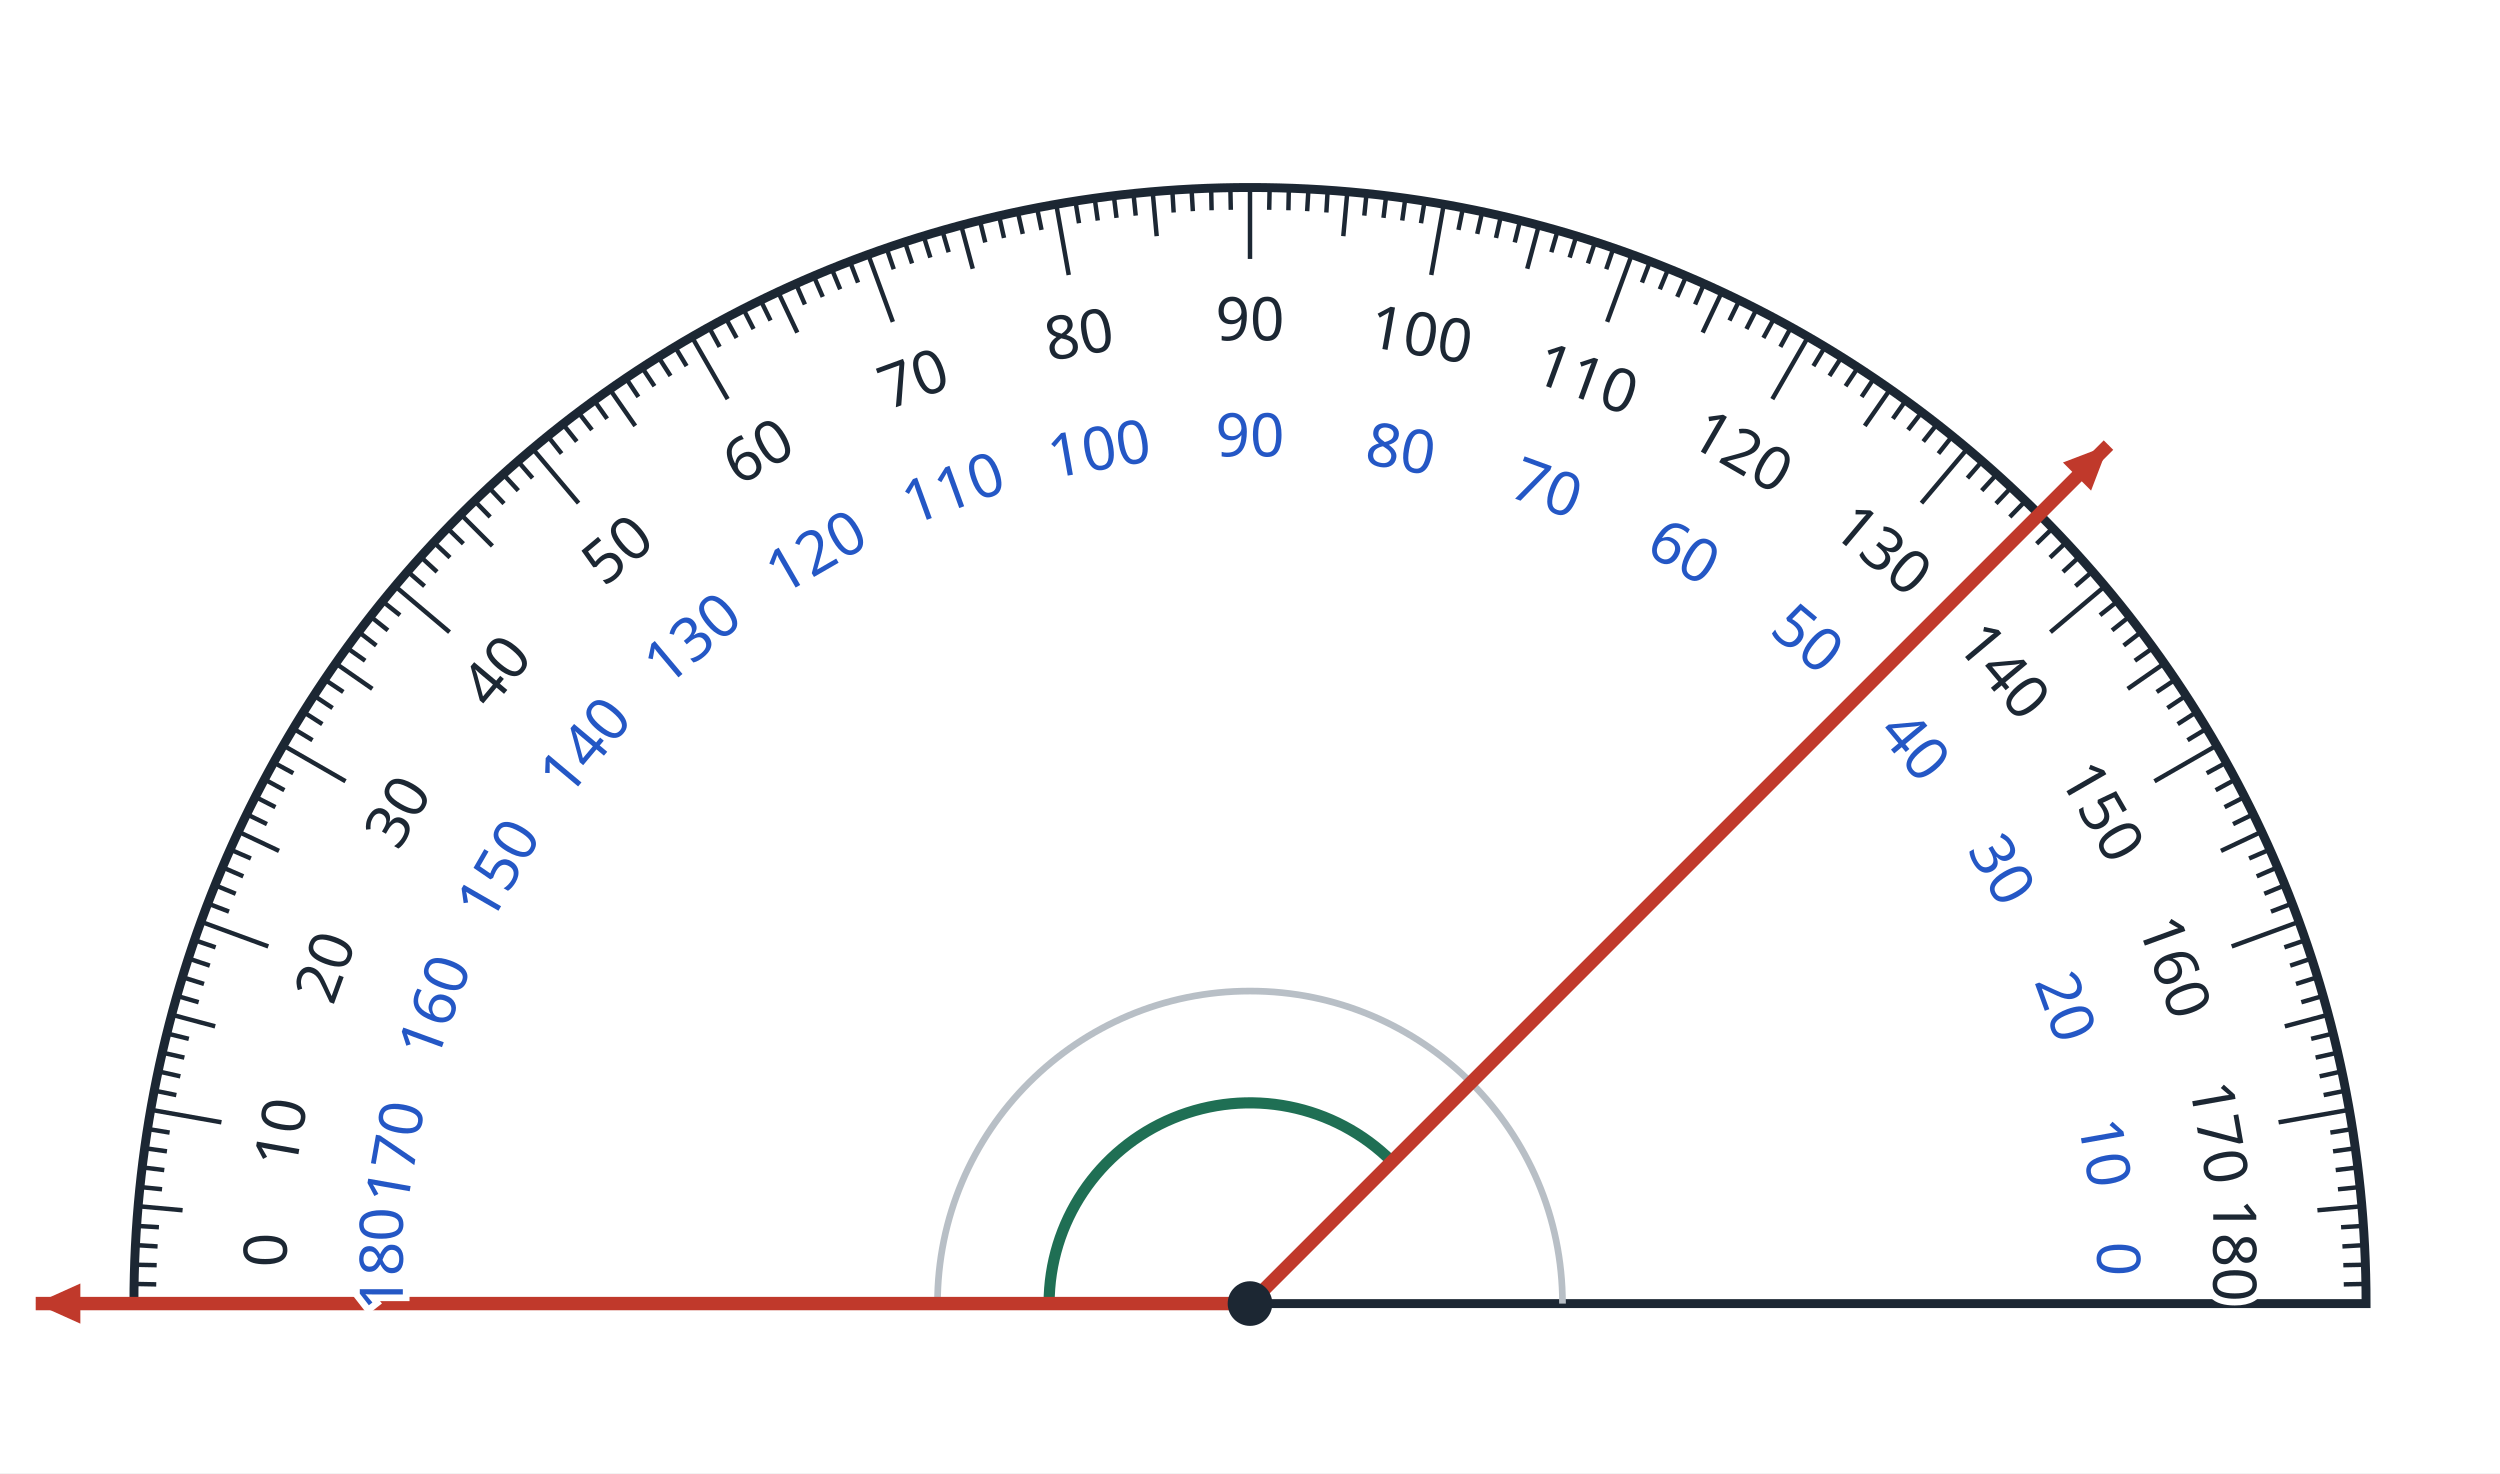
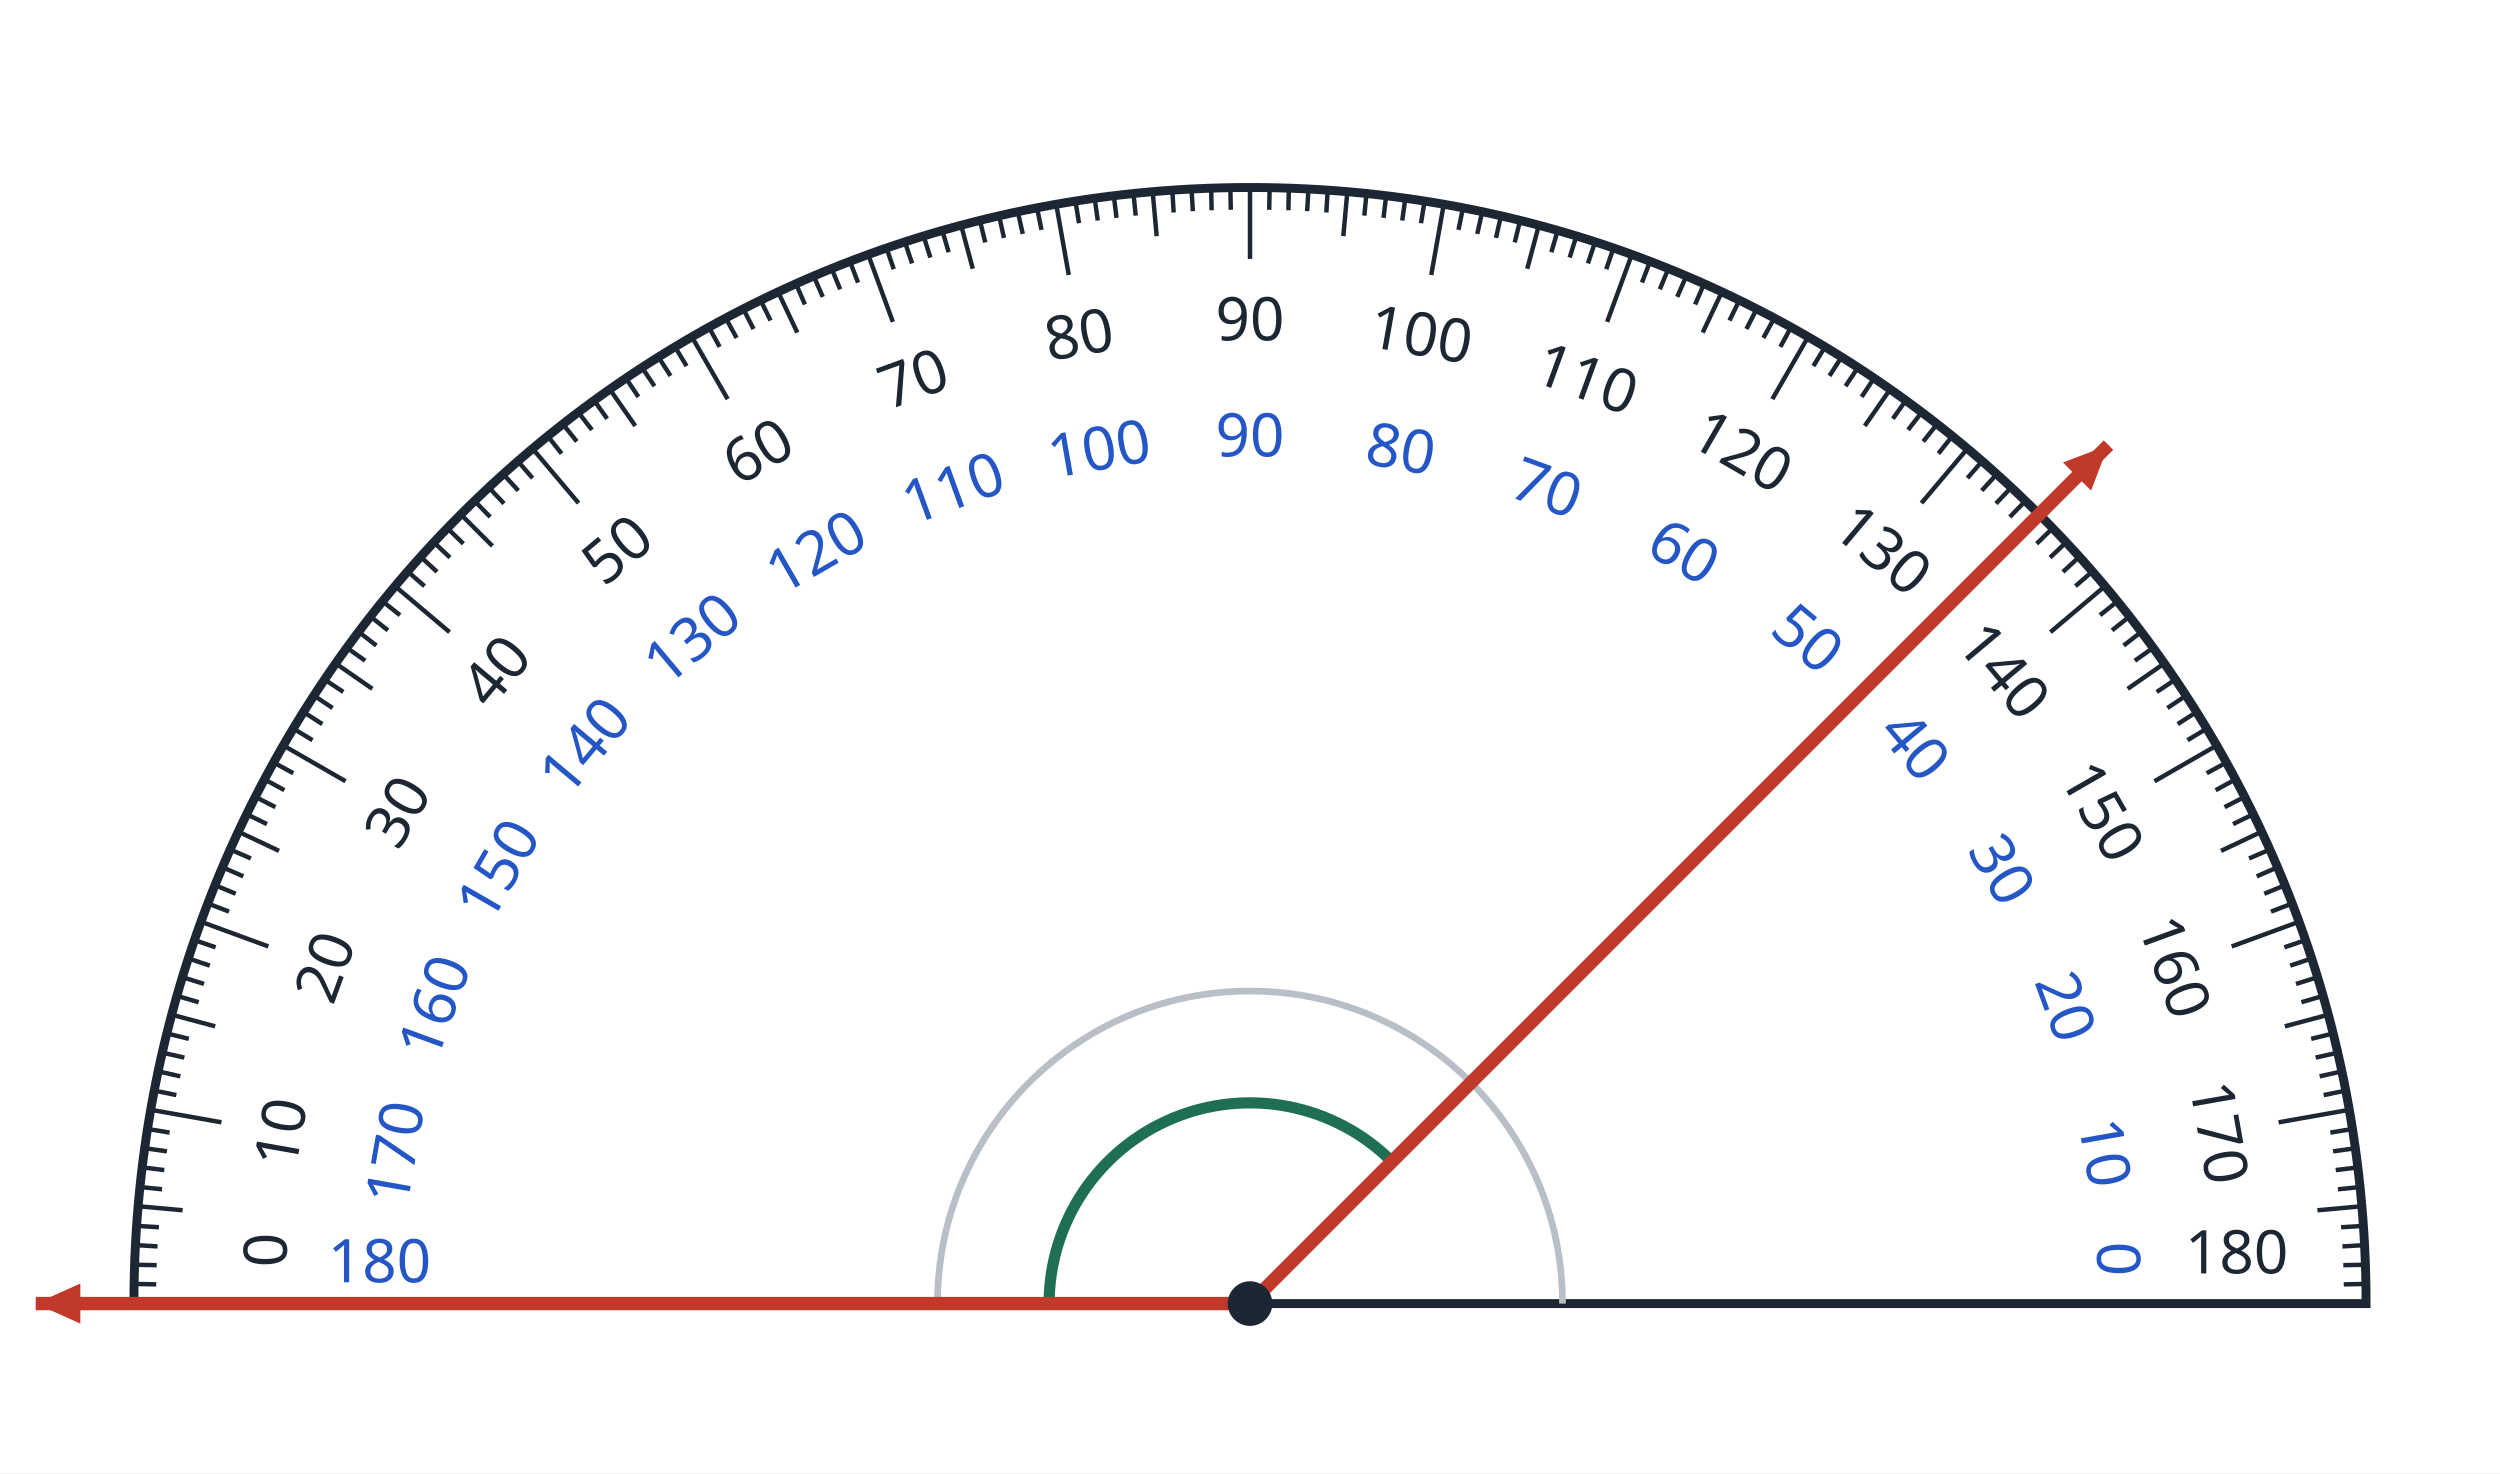
<svg xmlns="http://www.w3.org/2000/svg" viewBox="0 0 560 330" font-family="sans-serif" font-size="16">
  <rect x="0" y="0" width="560" height="330" fill="#ffffff" />
  <path d="M 30 292 A 250 250 0 0 1 530 292 Z" fill="none" stroke="#1c2733" stroke-width="2" />
  <path d="M 210 292 A 70 70 0 0 1 350 292" fill="none" stroke="#b8bfc6" stroke-width="1.5" />
  <path d="M530 292L514 292M530 287.6L525 287.7M529.8 283.3L524.9 283.4M529.7 278.9L524.7 279.2M529.4 274.6L524.4 274.9M529 270.2L519.1 271.1M528.6 265.9L523.7 266.4M528.1 261.5L523.2 262.1M527.6 257.2L522.6 257.9M526.9 252.9L522 253.7M526.2 248.6L510.4 251.4M525.4 244.3L520.5 245.3M524.5 240L519.6 241.1M523.6 235.8L518.7 236.9M522.6 231.5L517.7 232.7M521.5 227.3L511.8 229.9M520.3 223.1L515.5 224.5M519.1 218.9L514.3 220.4M517.8 214.7L513 216.3M516.4 210.6L511.7 212.2M514.9 206.5L499.9 212M513.4 202.4L508.7 204.2M511.8 198.3L507.2 200.2M510.1 194.3L505.5 196.3M508.4 190.3L503.8 192.3M506.6 186.3L497.5 190.6M504.7 182.4L500.2 184.6M502.8 178.5L498.3 180.8M500.7 174.6L496.3 177M498.7 170.8L494.3 173.2M496.5 167L482.6 175M494.3 163.2L490 165.8M492 159.5L487.8 162.2M489.7 155.8L485.5 158.6M487.3 152.2L483.1 155M484.8 148.6L476.6 154.3M482.3 145.1L478.2 148M479.7 141.5L475.7 144.6M477 138.1L473.1 141.2M474.3 134.7L470.4 137.8M471.5 131.3L459.3 141.6M468.7 128L464.9 131.3M465.8 124.7L462.1 128.1M462.8 121.5L459.2 124.9M459.8 118.3L456.2 121.8M456.8 115.2L449.7 122.3M453.7 112.2L450.2 115.8M450.5 109.2L447.1 112.8M447.3 106.2L443.9 109.9M444 103.3L440.7 107.1M440.7 100.5L430.4 112.7M437.3 97.7L434.2 101.6M433.9 95L430.8 98.9M430.5 92.3L427.4 96.3M426.9 89.7L424 93.8M423.4 87.2L417.7 95.4M419.8 84.7L417 88.9M416.2 82.3L413.4 86.5M412.5 80L409.8 84.2M408.8 77.7L406.2 82M405 75.5L397 89.4M401.2 73.3L398.8 77.7M397.4 71.3L395 75.7M393.5 69.2L391.2 73.7M389.6 67.3L387.4 71.8M385.7 65.4L381.4 74.5M381.7 63.6L379.7 68.2M377.7 61.9L375.7 66.5M373.7 60.2L371.8 64.8M369.6 58.6L367.8 63.3M365.5 57.1L360 72.1M361.4 55.6L359.8 60.3M357.3 54.2L355.7 59M353.1 52.9L351.6 57.7M348.9 51.7L347.5 56.5M344.7 50.5L342.1 60.2M340.5 49.4L339.3 54.3M336.2 48.4L335.1 53.3M332 47.5L330.9 52.4M327.7 46.6L326.7 51.5M323.4 45.8L320.6 61.6M319.1 45.1L318.3 50M314.8 44.4L314.1 49.4M310.5 43.9L309.9 48.8M306.1 43.4L305.6 48.3M301.8 43L300.9 52.9M297.4 42.6L297.1 47.6M293.1 42.3L292.8 47.3M288.7 42.2L288.6 47.1M284.4 42L284.3 47M280 42L280 58M275.6 42L275.7 47M271.3 42.2L271.4 47.1M266.9 42.3L267.2 47.3M262.6 42.6L262.9 47.6M258.2 43L259.1 52.9M253.9 43.4L254.4 48.3M249.5 43.9L250.1 48.8M245.2 44.4L245.9 49.4M240.9 45.1L241.7 50M236.6 45.8L239.4 61.6M232.3 46.6L233.3 51.5M228 47.5L229.1 52.4M223.8 48.4L224.9 53.3M219.5 49.4L220.7 54.3M215.3 50.5L217.9 60.2M211.1 51.7L212.5 56.5M206.9 52.9L208.4 57.7M202.7 54.2L204.3 59M198.6 55.6L200.2 60.3M194.5 57.1L200 72.1M190.4 58.6L192.2 63.3M186.3 60.2L188.2 64.8M182.3 61.9L184.3 66.5M178.3 63.6L180.3 68.2M174.3 65.4L178.6 74.5M170.4 67.3L172.6 71.8M166.5 69.2L168.8 73.7M162.6 71.3L165 75.7M158.8 73.3L161.2 77.7M155 75.5L163 89.4M151.2 77.7L153.8 82M147.5 80L150.2 84.2M143.8 82.3L146.6 86.5M140.2 84.7L143 88.9M136.6 87.2L142.3 95.4M133.1 89.7L136 93.8M129.5 92.3L132.6 96.3M126.1 95L129.2 98.9M122.7 97.7L125.8 101.6M119.3 100.5L129.6 112.7M116 103.3L119.3 107.1M112.7 106.2L116.1 109.9M109.5 109.2L112.9 112.8M106.3 112.2L109.8 115.8M103.2 115.2L110.3 122.3M100.2 118.3L103.8 121.8M97.2 121.5L100.8 124.9M94.2 124.7L97.9 128.1M91.3 128L95.1 131.3M88.5 131.3L100.7 141.6M85.7 134.7L89.6 137.8M83 138.1L86.9 141.2M80.3 141.5L84.3 144.6M77.7 145.1L81.8 148M75.2 148.6L83.4 154.3M72.7 152.2L76.9 155M70.3 155.8L74.5 158.6M68 159.5L72.2 162.2M65.7 163.2L70 165.8M63.5 167L77.4 175M61.3 170.8L65.7 173.2M59.3 174.6L63.7 177M57.2 178.5L61.7 180.8M55.3 182.4L59.8 184.6M53.4 186.3L62.5 190.6M51.6 190.3L56.2 192.3M49.9 194.3L54.5 196.3M48.2 198.3L52.8 200.2M46.6 202.4L51.3 204.2M45.1 206.5L60.1 212M43.6 210.6L48.3 212.2M42.2 214.7L47 216.3M40.9 218.9L45.7 220.4M39.7 223.1L44.5 224.5M38.5 227.3L48.2 229.9M37.4 231.5L42.3 232.7M36.4 235.8L41.3 236.9M35.5 240L40.4 241.1M34.6 244.3L39.5 245.3M33.8 248.6L49.6 251.4M33.1 252.9L38 253.7M32.4 257.2L37.4 257.9M31.9 261.5L36.8 262.1M31.4 265.9L36.3 266.4M31 270.2L40.9 271.1M30.6 274.6L35.6 274.9M30.3 278.9L35.3 279.2M30.2 283.3L35.1 283.4M30 287.6L35 287.7M30 292L46 292" stroke="#1c2733" stroke-width="1" />
  <path d="M 311.8 260.2 A 45 45 0 0 0 235 292" fill="none" stroke="#1f6f54" stroke-width="2.5" />
  <line x1="280" y1="292" x2="8" y2="292" stroke="#c0392b" stroke-width="3" />
  <polygon points="8,292 18,287.5 18,296.5" fill="#c0392b" />
  <line x1="280" y1="292" x2="472.3" y2="99.7" stroke="#c0392b" stroke-width="3" />
  <polygon points="472.3,99.7 468.4,109.9 462.1,103.6" fill="#c0392b" />
-   <text x="501" y="280" font-size="13.5" text-anchor="middle" dominant-baseline="central" fill="#1c2733" stroke="#ffffff" stroke-width="3" paint-order="stroke" transform="rotate(90 501 280)">180</text>
+   <text x="501" y="280" font-size="13.5" text-anchor="middle" dominant-baseline="central" fill="#1c2733" stroke="#ffffff" stroke-width="3" paint-order="stroke">180</text>
  <text x="475" y="282" font-size="13.5" text-anchor="middle" dominant-baseline="central" fill="#2457c5" stroke="#ffffff" stroke-width="3" paint-order="stroke" transform="rotate(90 475 282)">0</text>
  <text x="497.6" y="253.6" font-size="13.5" text-anchor="middle" dominant-baseline="central" fill="#1c2733" stroke="#ffffff" stroke-width="3" paint-order="stroke" transform="rotate(80 497.6 253.6)">170</text>
  <text x="472" y="258.1" font-size="13.5" text-anchor="middle" dominant-baseline="central" fill="#2457c5" stroke="#ffffff" stroke-width="3" paint-order="stroke" transform="rotate(80 472 258.1)">10</text>
  <text x="487.7" y="216.4" font-size="13.5" text-anchor="middle" dominant-baseline="central" fill="#1c2733" stroke="#ffffff" stroke-width="3" paint-order="stroke" transform="rotate(70 487.7 216.4)">160</text>
  <text x="463.2" y="225.3" font-size="13.5" text-anchor="middle" dominant-baseline="central" fill="#2457c5" stroke="#ffffff" stroke-width="3" paint-order="stroke" transform="rotate(70 463.2 225.3)">20</text>
  <text x="471.4" y="181.5" font-size="13.5" text-anchor="middle" dominant-baseline="central" fill="#1c2733" stroke="#ffffff" stroke-width="3" paint-order="stroke" transform="rotate(60 471.4 181.5)">150</text>
  <text x="448.9" y="194.5" font-size="13.5" text-anchor="middle" dominant-baseline="central" fill="#2457c5" stroke="#ffffff" stroke-width="3" paint-order="stroke" transform="rotate(60 448.9 194.5)">30</text>
  <text x="449.3" y="149.9" font-size="13.5" text-anchor="middle" dominant-baseline="central" fill="#1c2733" stroke="#ffffff" stroke-width="3" paint-order="stroke" transform="rotate(50 449.3 149.9)">140</text>
  <text x="429.4" y="166.7" font-size="13.5" text-anchor="middle" dominant-baseline="central" fill="#2457c5" stroke="#ffffff" stroke-width="3" paint-order="stroke" transform="rotate(50 429.4 166.7)">40</text>
  <text x="422.1" y="122.7" font-size="13.5" text-anchor="middle" dominant-baseline="central" fill="#1c2733" stroke="#ffffff" stroke-width="3" paint-order="stroke" transform="rotate(40 422.1 122.7)">130</text>
  <text x="405.3" y="142.6" font-size="13.5" text-anchor="middle" dominant-baseline="central" fill="#2457c5" stroke="#ffffff" stroke-width="3" paint-order="stroke" transform="rotate(40 405.3 142.6)">50</text>
  <text x="390.5" y="100.6" font-size="13.5" text-anchor="middle" dominant-baseline="central" fill="#1c2733" stroke="#ffffff" stroke-width="3" paint-order="stroke" transform="rotate(30 390.5 100.6)">120</text>
  <text x="377.5" y="123.1" font-size="13.5" text-anchor="middle" dominant-baseline="central" fill="#2457c5" stroke="#ffffff" stroke-width="3" paint-order="stroke" transform="rotate(30 377.5 123.1)">60</text>
  <text x="355.6" y="84.3" font-size="13.5" text-anchor="middle" dominant-baseline="central" fill="#1c2733" stroke="#ffffff" stroke-width="3" paint-order="stroke" transform="rotate(20 355.6 84.3)">110</text>
  <text x="346.7" y="108.8" font-size="13.5" text-anchor="middle" dominant-baseline="central" fill="#2457c5" stroke="#ffffff" stroke-width="3" paint-order="stroke" transform="rotate(20 346.7 108.8)">70</text>
  <text x="318.4" y="74.4" font-size="13.5" text-anchor="middle" dominant-baseline="central" fill="#1c2733" stroke="#ffffff" stroke-width="3" paint-order="stroke" transform="rotate(10 318.4 74.4)">100</text>
  <text x="313.9" y="100" font-size="13.5" text-anchor="middle" dominant-baseline="central" fill="#2457c5" stroke="#ffffff" stroke-width="3" paint-order="stroke" transform="rotate(10 313.9 100)">80</text>
  <text x="280" y="71" font-size="13.5" text-anchor="middle" dominant-baseline="central" fill="#1c2733" stroke="#ffffff" stroke-width="3" paint-order="stroke" transform="rotate(0 280 71)">90</text>
  <text x="280" y="97" font-size="13.5" text-anchor="middle" dominant-baseline="central" fill="#2457c5" stroke="#ffffff" stroke-width="3" paint-order="stroke" transform="rotate(0 280 97)">90</text>
  <text x="241.6" y="74.4" font-size="13.5" text-anchor="middle" dominant-baseline="central" fill="#1c2733" stroke="#ffffff" stroke-width="3" paint-order="stroke" transform="rotate(-10 241.6 74.4)">80</text>
  <text x="246.1" y="100" font-size="13.5" text-anchor="middle" dominant-baseline="central" fill="#2457c5" stroke="#ffffff" stroke-width="3" paint-order="stroke" transform="rotate(-10 246.1 100)">100</text>
  <text x="204.4" y="84.3" font-size="13.5" text-anchor="middle" dominant-baseline="central" fill="#1c2733" stroke="#ffffff" stroke-width="3" paint-order="stroke" transform="rotate(-20 204.4 84.3)">70</text>
  <text x="213.3" y="108.8" font-size="13.5" text-anchor="middle" dominant-baseline="central" fill="#2457c5" stroke="#ffffff" stroke-width="3" paint-order="stroke" transform="rotate(-20 213.3 108.8)">110</text>
  <text x="169.5" y="100.6" font-size="13.5" text-anchor="middle" dominant-baseline="central" fill="#1c2733" stroke="#ffffff" stroke-width="3" paint-order="stroke" transform="rotate(-30 169.5 100.6)">60</text>
  <text x="182.5" y="123.1" font-size="13.5" text-anchor="middle" dominant-baseline="central" fill="#2457c5" stroke="#ffffff" stroke-width="3" paint-order="stroke" transform="rotate(-30 182.5 123.1)">120</text>
  <text x="137.9" y="122.7" font-size="13.5" text-anchor="middle" dominant-baseline="central" fill="#1c2733" stroke="#ffffff" stroke-width="3" paint-order="stroke" transform="rotate(-40 137.9 122.7)">50</text>
  <text x="154.7" y="142.6" font-size="13.5" text-anchor="middle" dominant-baseline="central" fill="#2457c5" stroke="#ffffff" stroke-width="3" paint-order="stroke" transform="rotate(-40 154.7 142.6)">130</text>
  <text x="110.7" y="149.9" font-size="13.5" text-anchor="middle" dominant-baseline="central" fill="#1c2733" stroke="#ffffff" stroke-width="3" paint-order="stroke" transform="rotate(-50 110.7 149.9)">40</text>
  <text x="130.6" y="166.7" font-size="13.5" text-anchor="middle" dominant-baseline="central" fill="#2457c5" stroke="#ffffff" stroke-width="3" paint-order="stroke" transform="rotate(-50 130.6 166.7)">140</text>
  <text x="88.6" y="181.5" font-size="13.5" text-anchor="middle" dominant-baseline="central" fill="#1c2733" stroke="#ffffff" stroke-width="3" paint-order="stroke" transform="rotate(-60 88.6 181.5)">30</text>
  <text x="111.1" y="194.5" font-size="13.5" text-anchor="middle" dominant-baseline="central" fill="#2457c5" stroke="#ffffff" stroke-width="3" paint-order="stroke" transform="rotate(-60 111.1 194.5)">150</text>
  <text x="72.3" y="216.4" font-size="13.5" text-anchor="middle" dominant-baseline="central" fill="#1c2733" stroke="#ffffff" stroke-width="3" paint-order="stroke" transform="rotate(-70 72.3 216.4)">20</text>
  <text x="96.8" y="225.3" font-size="13.5" text-anchor="middle" dominant-baseline="central" fill="#2457c5" stroke="#ffffff" stroke-width="3" paint-order="stroke" transform="rotate(-70 96.8 225.3)">160</text>
  <text x="62.4" y="253.6" font-size="13.5" text-anchor="middle" dominant-baseline="central" fill="#1c2733" stroke="#ffffff" stroke-width="3" paint-order="stroke" transform="rotate(-80 62.4 253.6)">10</text>
  <text x="88" y="258.1" font-size="13.5" text-anchor="middle" dominant-baseline="central" fill="#2457c5" stroke="#ffffff" stroke-width="3" paint-order="stroke" transform="rotate(-80 88 258.1)">170</text>
  <text x="59" y="280" font-size="13.5" text-anchor="middle" dominant-baseline="central" fill="#1c2733" stroke="#ffffff" stroke-width="3" paint-order="stroke" transform="rotate(-90 59 280)">0</text>
-   <text x="85" y="282" font-size="13.5" text-anchor="middle" dominant-baseline="central" fill="#2457c5" stroke="#ffffff" stroke-width="3" paint-order="stroke" transform="rotate(-90 85 282)">180</text>
+   <text x="85" y="282" font-size="13.5" text-anchor="middle" dominant-baseline="central" fill="#2457c5" stroke="#ffffff" stroke-width="3" paint-order="stroke">180</text>
  <circle cx="280" cy="292" r="5" fill="#1c2733" />
</svg>
